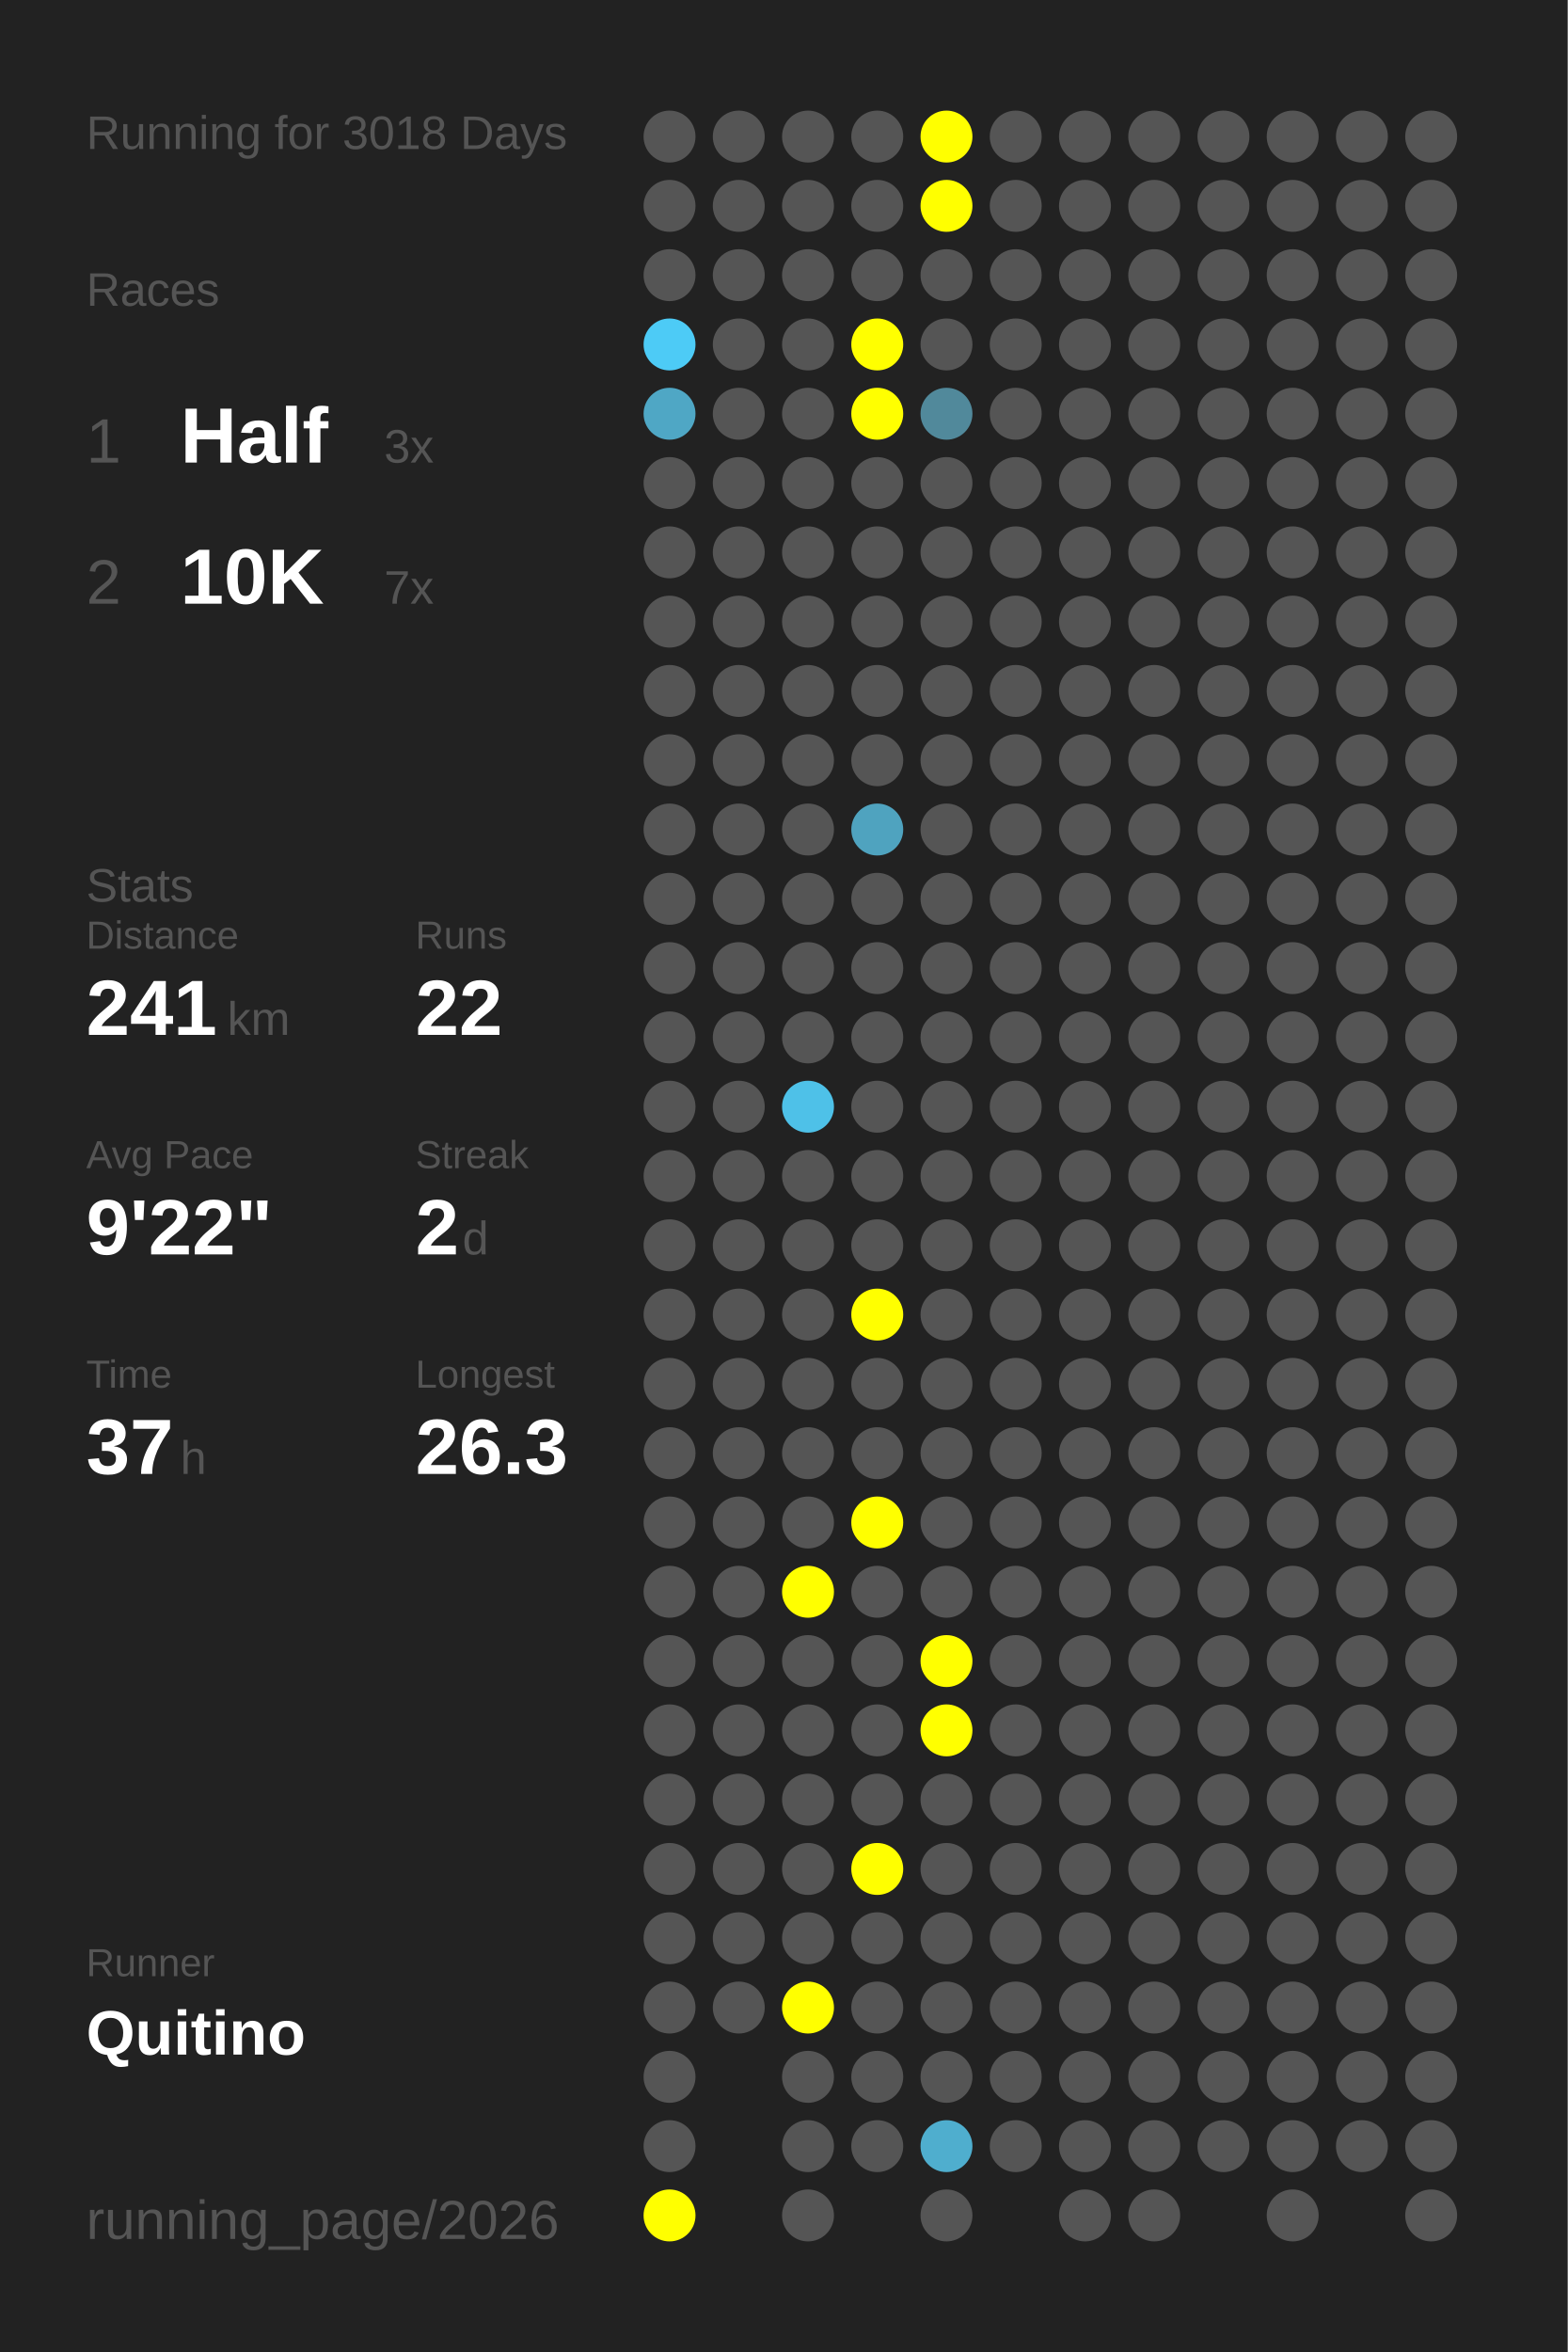
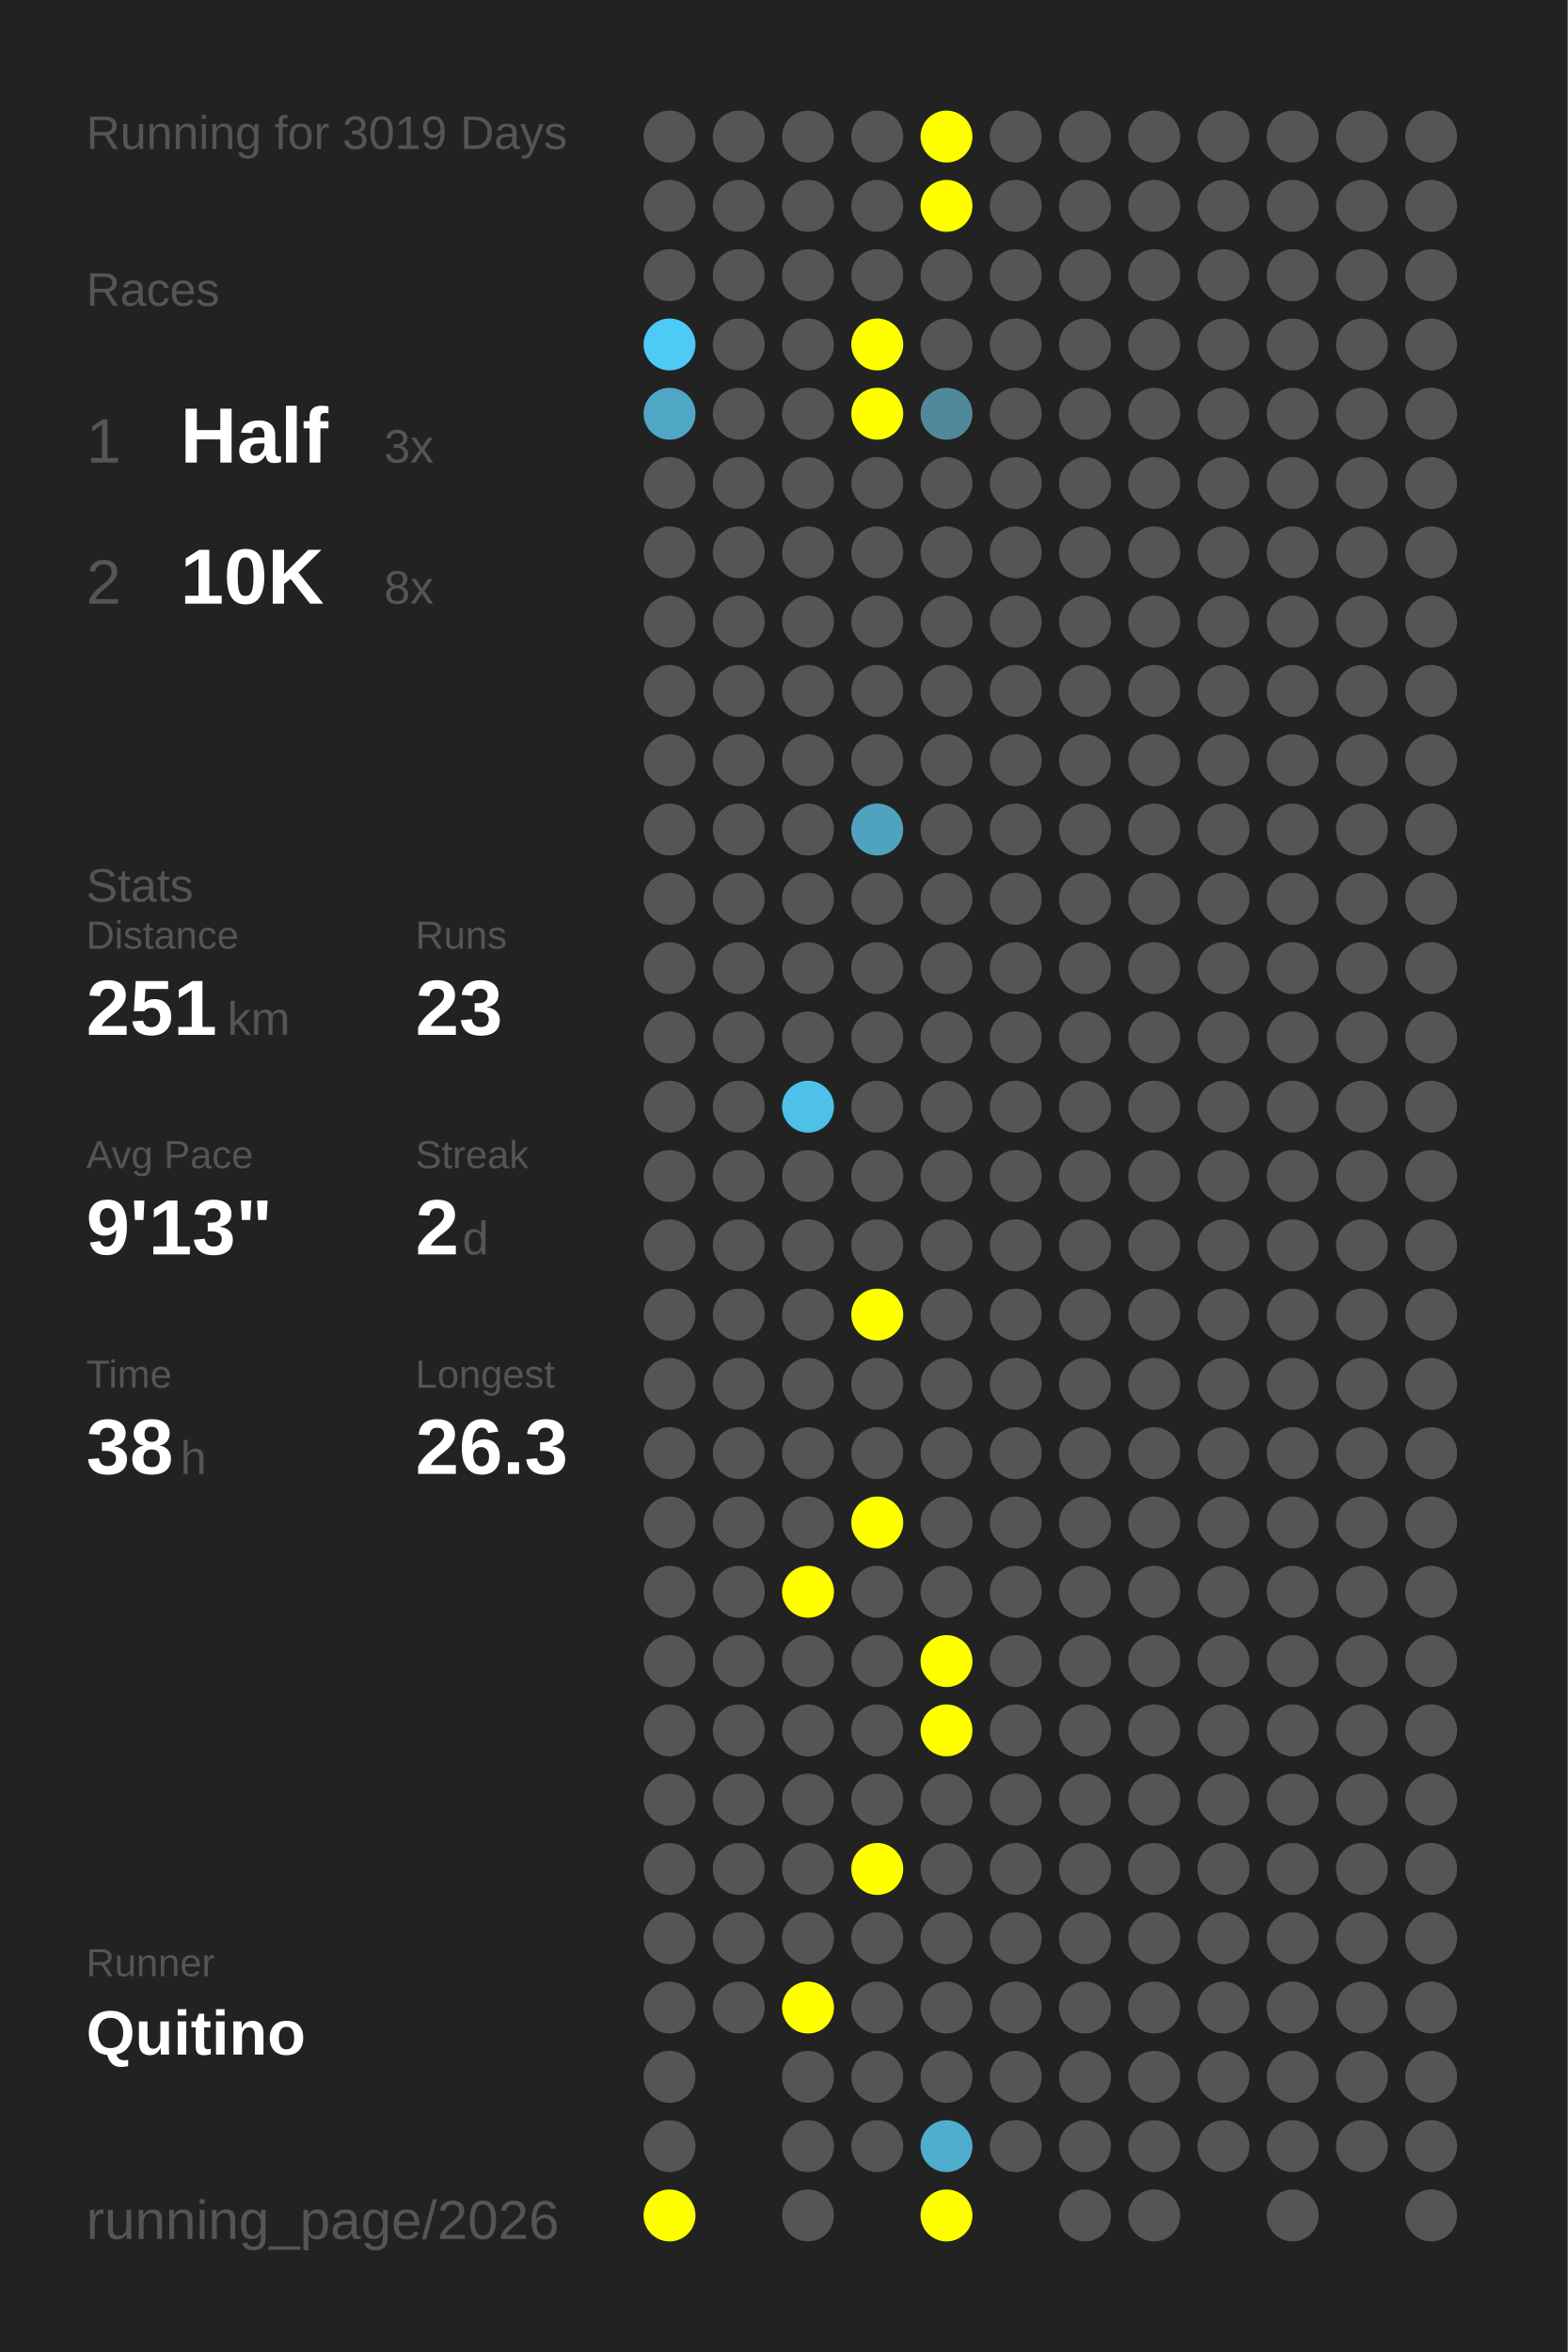
<svg xmlns="http://www.w3.org/2000/svg" baseProfile="full" height="300mm" version="1.1" viewBox="0,0,200,300" width="200mm">
  <defs />
  <rect fill="#222222" height="300" width="200" x="0" y="0" />
-   <text fill="#555555" style="font-size:6px; font-family:Arial;" x="11" y="19">Running for 3018 Days</text>
+   <text fill="#555555" style="font-size:6px; font-family:Arial;" x="11" y="19">Running for 3019 Days</text>
  <text fill="#555555" style="font-size:6px; font-family:Arial;" x="11" y="39">Races</text>
  <text fill="#555555" style="font-size:8px; font-family:Arial;" x="11" y="59">1</text>
  <text fill="#FFFFFF" style="font-size:10px; font-family:Arial; font-weight:bold;" x="23" y="59">Half</text>
  <text fill="#555555" style="font-size:6px; font-family:Arial;" x="49" y="59">3x</text>
  <text fill="#555555" style="font-size:8px; font-family:Arial;" x="11" y="77">2</text>
  <text fill="#FFFFFF" style="font-size:10px; font-family:Arial; font-weight:bold;" x="23" y="77">10K</text>
-   <text fill="#555555" style="font-size:6px; font-family:Arial;" x="49" y="77">7x</text>
+   <text fill="#555555" style="font-size:6px; font-family:Arial;" x="49" y="77">8x</text>
  <text fill="#555555" style="font-size:6px; font-family:Arial;" x="11" y="115">Stats</text>
  <text fill="#555555" style="font-size:5px; font-family:Arial;" x="11" y="121">Distance</text>
-   <text fill="#FFFFFF" style="font-size:10px; font-family:Arial; font-weight:bold;" x="11" y="132">241</text>
+   <text fill="#FFFFFF" style="font-size:10px; font-family:Arial; font-weight:bold;" x="11" y="132">251</text>
  <text fill="#555555" style="font-size:6px; font-family:Arial;" x="29" y="132">km</text>
  <text fill="#555555" style="font-size:5px; font-family:Arial;" x="53" y="121">Runs</text>
-   <text fill="#FFFFFF" style="font-size:10px; font-family:Arial; font-weight:bold;" x="53" y="132">22</text>
+   <text fill="#FFFFFF" style="font-size:10px; font-family:Arial; font-weight:bold;" x="53" y="132">23</text>
  <text fill="#555555" style="font-size:5px; font-family:Arial;" x="11" y="149">Avg Pace</text>
-   <text fill="#FFFFFF" style="font-size:10px; font-family:Arial; font-weight:bold;" x="11" y="160">9'22"</text>
+   <text fill="#FFFFFF" style="font-size:10px; font-family:Arial; font-weight:bold;" x="11" y="160">9'13"</text>
  <text fill="#555555" style="font-size:5px; font-family:Arial;" x="53" y="149">Streak</text>
  <text fill="#FFFFFF" style="font-size:10px; font-family:Arial; font-weight:bold;" x="53" y="160">2</text>
  <text fill="#555555" style="font-size:6px; font-family:Arial;" x="59" y="160">d</text>
  <text fill="#555555" style="font-size:5px; font-family:Arial;" x="11" y="177">Time</text>
-   <text fill="#FFFFFF" style="font-size:10px; font-family:Arial; font-weight:bold;" x="11" y="188">37</text>
+   <text fill="#FFFFFF" style="font-size:10px; font-family:Arial; font-weight:bold;" x="11" y="188">38</text>
  <text fill="#555555" style="font-size:6px; font-family:Arial;" x="23" y="188">h</text>
  <text fill="#555555" style="font-size:5px; font-family:Arial;" x="53" y="177">Longest</text>
  <text fill="#FFFFFF" style="font-size:10px; font-family:Arial; font-weight:bold;" x="53" y="188">26.3</text>
  <text fill="#555555" style="font-size:5px; font-family:Arial;" x="11" y="252.065">Runner</text>
  <text fill="#FFFFFF" style="font-size:8px; font-family:Arial; font-weight:bold;" x="11" y="262.065">Quitino</text>
  <text fill="#555555" style="font-size:7px; font-family:Arial;" x="11" y="285.581">running_page/2026</text>
  <circle cx="85.417" cy="17.419" fill="#555555" r="3.312" />
  <circle cx="85.417" cy="26.258" fill="#555555" r="3.312" />
  <circle cx="85.417" cy="35.097" fill="#555555" r="3.312" />
  <circle cx="85.417" cy="43.935" fill="#4dcbf6" r="3.312" />
  <circle cx="85.417" cy="52.774" fill="#4fa7c5" r="3.312" />
  <circle cx="85.417" cy="61.613" fill="#555555" r="3.312" />
  <circle cx="85.417" cy="70.452" fill="#555555" r="3.312" />
  <circle cx="85.417" cy="79.29" fill="#555555" r="3.312" />
  <circle cx="85.417" cy="88.129" fill="#555555" r="3.312" />
  <circle cx="85.417" cy="96.968" fill="#555555" r="3.312" />
  <circle cx="85.417" cy="105.806" fill="#555555" r="3.312" />
  <circle cx="85.417" cy="114.645" fill="#555555" r="3.312" />
  <circle cx="85.417" cy="123.484" fill="#555555" r="3.312" />
  <circle cx="85.417" cy="132.323" fill="#555555" r="3.312" />
  <circle cx="85.417" cy="141.161" fill="#555555" r="3.312" />
  <circle cx="85.417" cy="150" fill="#555555" r="3.312" />
  <circle cx="85.417" cy="158.839" fill="#555555" r="3.312" />
  <circle cx="85.417" cy="167.677" fill="#555555" r="3.312" />
  <circle cx="85.417" cy="176.516" fill="#555555" r="3.312" />
  <circle cx="85.417" cy="185.355" fill="#555555" r="3.312" />
  <circle cx="85.417" cy="194.194" fill="#555555" r="3.312" />
  <circle cx="85.417" cy="203.032" fill="#555555" r="3.312" />
  <circle cx="85.417" cy="211.871" fill="#555555" r="3.312" />
  <circle cx="85.417" cy="220.71" fill="#555555" r="3.312" />
  <circle cx="85.417" cy="229.548" fill="#555555" r="3.312" />
  <circle cx="85.417" cy="238.387" fill="#555555" r="3.312" />
  <circle cx="85.417" cy="247.226" fill="#555555" r="3.312" />
  <circle cx="85.417" cy="256.065" fill="#555555" r="3.312" />
  <circle cx="85.417" cy="264.903" fill="#555555" r="3.312" />
  <circle cx="85.417" cy="273.742" fill="#555555" r="3.312" />
  <circle cx="85.417" cy="282.581" fill="#FFFF00" r="3.312" />
  <circle cx="94.25" cy="17.419" fill="#555555" r="3.312" />
  <circle cx="94.25" cy="26.258" fill="#555555" r="3.312" />
  <circle cx="94.25" cy="35.097" fill="#555555" r="3.312" />
  <circle cx="94.25" cy="43.935" fill="#555555" r="3.312" />
  <circle cx="94.25" cy="52.774" fill="#555555" r="3.312" />
  <circle cx="94.25" cy="61.613" fill="#555555" r="3.312" />
  <circle cx="94.25" cy="70.452" fill="#555555" r="3.312" />
  <circle cx="94.25" cy="79.29" fill="#555555" r="3.312" />
  <circle cx="94.25" cy="88.129" fill="#555555" r="3.312" />
  <circle cx="94.25" cy="96.968" fill="#555555" r="3.312" />
  <circle cx="94.25" cy="105.806" fill="#555555" r="3.312" />
  <circle cx="94.25" cy="114.645" fill="#555555" r="3.312" />
  <circle cx="94.25" cy="123.484" fill="#555555" r="3.312" />
  <circle cx="94.25" cy="132.323" fill="#555555" r="3.312" />
  <circle cx="94.25" cy="141.161" fill="#555555" r="3.312" />
  <circle cx="94.25" cy="150" fill="#555555" r="3.312" />
  <circle cx="94.25" cy="158.839" fill="#555555" r="3.312" />
  <circle cx="94.25" cy="167.677" fill="#555555" r="3.312" />
  <circle cx="94.25" cy="176.516" fill="#555555" r="3.312" />
  <circle cx="94.25" cy="185.355" fill="#555555" r="3.312" />
  <circle cx="94.25" cy="194.194" fill="#555555" r="3.312" />
  <circle cx="94.25" cy="203.032" fill="#555555" r="3.312" />
  <circle cx="94.25" cy="211.871" fill="#555555" r="3.312" />
  <circle cx="94.25" cy="220.71" fill="#555555" r="3.312" />
  <circle cx="94.25" cy="229.548" fill="#555555" r="3.312" />
  <circle cx="94.25" cy="238.387" fill="#555555" r="3.312" />
  <circle cx="94.25" cy="247.226" fill="#555555" r="3.312" />
  <circle cx="94.25" cy="256.065" fill="#555555" r="3.312" />
  <circle cx="103.083" cy="17.419" fill="#555555" r="3.312" />
  <circle cx="103.083" cy="26.258" fill="#555555" r="3.312" />
  <circle cx="103.083" cy="35.097" fill="#555555" r="3.312" />
  <circle cx="103.083" cy="43.935" fill="#555555" r="3.312" />
  <circle cx="103.083" cy="52.774" fill="#555555" r="3.312" />
  <circle cx="103.083" cy="61.613" fill="#555555" r="3.312" />
  <circle cx="103.083" cy="70.452" fill="#555555" r="3.312" />
  <circle cx="103.083" cy="79.29" fill="#555555" r="3.312" />
  <circle cx="103.083" cy="88.129" fill="#555555" r="3.312" />
  <circle cx="103.083" cy="96.968" fill="#555555" r="3.312" />
  <circle cx="103.083" cy="105.806" fill="#555555" r="3.312" />
  <circle cx="103.083" cy="114.645" fill="#555555" r="3.312" />
  <circle cx="103.083" cy="123.484" fill="#555555" r="3.312" />
  <circle cx="103.083" cy="132.323" fill="#555555" r="3.312" />
  <circle cx="103.083" cy="141.161" fill="#4ec1e8" r="3.312" />
  <circle cx="103.083" cy="150" fill="#555555" r="3.312" />
  <circle cx="103.083" cy="158.839" fill="#555555" r="3.312" />
  <circle cx="103.083" cy="167.677" fill="#555555" r="3.312" />
  <circle cx="103.083" cy="176.516" fill="#555555" r="3.312" />
  <circle cx="103.083" cy="185.355" fill="#555555" r="3.312" />
  <circle cx="103.083" cy="194.194" fill="#555555" r="3.312" />
  <circle cx="103.083" cy="203.032" fill="#FFFF00" r="3.312" />
  <circle cx="103.083" cy="211.871" fill="#555555" r="3.312" />
  <circle cx="103.083" cy="220.71" fill="#555555" r="3.312" />
  <circle cx="103.083" cy="229.548" fill="#555555" r="3.312" />
  <circle cx="103.083" cy="238.387" fill="#555555" r="3.312" />
  <circle cx="103.083" cy="247.226" fill="#555555" r="3.312" />
  <circle cx="103.083" cy="256.065" fill="#FFFF00" r="3.312" />
  <circle cx="103.083" cy="264.903" fill="#555555" r="3.312" />
  <circle cx="103.083" cy="273.742" fill="#555555" r="3.312" />
  <circle cx="103.083" cy="282.581" fill="#555555" r="3.312" />
  <circle cx="111.917" cy="17.419" fill="#555555" r="3.312" />
  <circle cx="111.917" cy="26.258" fill="#555555" r="3.312" />
  <circle cx="111.917" cy="35.097" fill="#555555" r="3.312" />
  <circle cx="111.917" cy="43.935" fill="#FFFF00" r="3.312" />
  <circle cx="111.917" cy="52.774" fill="#FFFF00" r="3.312" />
  <circle cx="111.917" cy="61.613" fill="#555555" r="3.312" />
  <circle cx="111.917" cy="70.452" fill="#555555" r="3.312" />
  <circle cx="111.917" cy="79.29" fill="#555555" r="3.312" />
  <circle cx="111.917" cy="88.129" fill="#555555" r="3.312" />
  <circle cx="111.917" cy="96.968" fill="#555555" r="3.312" />
  <circle cx="111.917" cy="105.806" fill="#4fa3bf" r="3.312" />
  <circle cx="111.917" cy="114.645" fill="#555555" r="3.312" />
  <circle cx="111.917" cy="123.484" fill="#555555" r="3.312" />
  <circle cx="111.917" cy="132.323" fill="#555555" r="3.312" />
  <circle cx="111.917" cy="141.161" fill="#555555" r="3.312" />
  <circle cx="111.917" cy="150" fill="#555555" r="3.312" />
  <circle cx="111.917" cy="158.839" fill="#555555" r="3.312" />
  <circle cx="111.917" cy="167.677" fill="#FFFF00" r="3.312" />
  <circle cx="111.917" cy="176.516" fill="#555555" r="3.312" />
  <circle cx="111.917" cy="185.355" fill="#555555" r="3.312" />
  <circle cx="111.917" cy="194.194" fill="#FFFF00" r="3.312" />
  <circle cx="111.917" cy="203.032" fill="#555555" r="3.312" />
  <circle cx="111.917" cy="211.871" fill="#555555" r="3.312" />
  <circle cx="111.917" cy="220.71" fill="#555555" r="3.312" />
  <circle cx="111.917" cy="229.548" fill="#555555" r="3.312" />
  <circle cx="111.917" cy="238.387" fill="#FFFF00" r="3.312" />
  <circle cx="111.917" cy="247.226" fill="#555555" r="3.312" />
  <circle cx="111.917" cy="256.065" fill="#555555" r="3.312" />
  <circle cx="111.917" cy="264.903" fill="#555555" r="3.312" />
  <circle cx="111.917" cy="273.742" fill="#555555" r="3.312" />
  <circle cx="120.75" cy="17.419" fill="#FFFF00" r="3.312" />
  <circle cx="120.75" cy="26.258" fill="#FFFF00" r="3.312" />
  <circle cx="120.75" cy="35.097" fill="#555555" r="3.312" />
  <circle cx="120.75" cy="43.935" fill="#555555" r="3.312" />
  <circle cx="120.75" cy="52.774" fill="#51899b" r="3.312" />
  <circle cx="120.75" cy="61.613" fill="#555555" r="3.312" />
  <circle cx="120.75" cy="70.452" fill="#555555" r="3.312" />
  <circle cx="120.75" cy="79.29" fill="#555555" r="3.312" />
  <circle cx="120.75" cy="88.129" fill="#555555" r="3.312" />
  <circle cx="120.75" cy="96.968" fill="#555555" r="3.312" />
  <circle cx="120.75" cy="105.806" fill="#555555" r="3.312" />
  <circle cx="120.75" cy="114.645" fill="#555555" r="3.312" />
  <circle cx="120.75" cy="123.484" fill="#555555" r="3.312" />
  <circle cx="120.75" cy="132.323" fill="#555555" r="3.312" />
  <circle cx="120.75" cy="141.161" fill="#555555" r="3.312" />
  <circle cx="120.75" cy="150" fill="#555555" r="3.312" />
  <circle cx="120.75" cy="158.839" fill="#555555" r="3.312" />
  <circle cx="120.75" cy="167.677" fill="#555555" r="3.312" />
  <circle cx="120.75" cy="176.516" fill="#555555" r="3.312" />
  <circle cx="120.75" cy="185.355" fill="#555555" r="3.312" />
  <circle cx="120.75" cy="194.194" fill="#555555" r="3.312" />
  <circle cx="120.75" cy="203.032" fill="#555555" r="3.312" />
  <circle cx="120.75" cy="211.871" fill="#FFFF00" r="3.312" />
  <circle cx="120.75" cy="220.71" fill="#FFFF00" r="3.312" />
  <circle cx="120.75" cy="229.548" fill="#555555" r="3.312" />
  <circle cx="120.75" cy="238.387" fill="#555555" r="3.312" />
  <circle cx="120.75" cy="247.226" fill="#555555" r="3.312" />
  <circle cx="120.75" cy="256.065" fill="#555555" r="3.312" />
  <circle cx="120.75" cy="264.903" fill="#555555" r="3.312" />
  <circle cx="120.75" cy="273.742" fill="#4faece" r="3.312" />
-   <circle cx="120.75" cy="282.581" fill="#555555" r="3.312" />
+   <circle cx="120.75" cy="282.581" fill="#FFFF00" r="3.312" />
  <circle cx="129.583" cy="17.419" fill="#555555" r="3.312" />
  <circle cx="129.583" cy="26.258" fill="#555555" r="3.312" />
  <circle cx="129.583" cy="35.097" fill="#555555" r="3.312" />
  <circle cx="129.583" cy="43.935" fill="#555555" r="3.312" />
  <circle cx="129.583" cy="52.774" fill="#555555" r="3.312" />
  <circle cx="129.583" cy="61.613" fill="#555555" r="3.312" />
  <circle cx="129.583" cy="70.452" fill="#555555" r="3.312" />
  <circle cx="129.583" cy="79.29" fill="#555555" r="3.312" />
  <circle cx="129.583" cy="88.129" fill="#555555" r="3.312" />
  <circle cx="129.583" cy="96.968" fill="#555555" r="3.312" />
  <circle cx="129.583" cy="105.806" fill="#555555" r="3.312" />
  <circle cx="129.583" cy="114.645" fill="#555555" r="3.312" />
  <circle cx="129.583" cy="123.484" fill="#555555" r="3.312" />
  <circle cx="129.583" cy="132.323" fill="#555555" r="3.312" />
  <circle cx="129.583" cy="141.161" fill="#555555" r="3.312" />
  <circle cx="129.583" cy="150" fill="#555555" r="3.312" />
  <circle cx="129.583" cy="158.839" fill="#555555" r="3.312" />
  <circle cx="129.583" cy="167.677" fill="#555555" r="3.312" />
  <circle cx="129.583" cy="176.516" fill="#555555" r="3.312" />
  <circle cx="129.583" cy="185.355" fill="#555555" r="3.312" />
  <circle cx="129.583" cy="194.194" fill="#555555" r="3.312" />
  <circle cx="129.583" cy="203.032" fill="#555555" r="3.312" />
  <circle cx="129.583" cy="211.871" fill="#555555" r="3.312" />
  <circle cx="129.583" cy="220.71" fill="#555555" r="3.312" />
  <circle cx="129.583" cy="229.548" fill="#555555" r="3.312" />
  <circle cx="129.583" cy="238.387" fill="#555555" r="3.312" />
  <circle cx="129.583" cy="247.226" fill="#555555" r="3.312" />
  <circle cx="129.583" cy="256.065" fill="#555555" r="3.312" />
  <circle cx="129.583" cy="264.903" fill="#555555" r="3.312" />
  <circle cx="129.583" cy="273.742" fill="#555555" r="3.312" />
  <circle cx="138.417" cy="17.419" fill="#555555" r="3.312" />
  <circle cx="138.417" cy="26.258" fill="#555555" r="3.312" />
  <circle cx="138.417" cy="35.097" fill="#555555" r="3.312" />
  <circle cx="138.417" cy="43.935" fill="#555555" r="3.312" />
  <circle cx="138.417" cy="52.774" fill="#555555" r="3.312" />
  <circle cx="138.417" cy="61.613" fill="#555555" r="3.312" />
  <circle cx="138.417" cy="70.452" fill="#555555" r="3.312" />
  <circle cx="138.417" cy="79.29" fill="#555555" r="3.312" />
  <circle cx="138.417" cy="88.129" fill="#555555" r="3.312" />
  <circle cx="138.417" cy="96.968" fill="#555555" r="3.312" />
  <circle cx="138.417" cy="105.806" fill="#555555" r="3.312" />
  <circle cx="138.417" cy="114.645" fill="#555555" r="3.312" />
  <circle cx="138.417" cy="123.484" fill="#555555" r="3.312" />
  <circle cx="138.417" cy="132.323" fill="#555555" r="3.312" />
  <circle cx="138.417" cy="141.161" fill="#555555" r="3.312" />
  <circle cx="138.417" cy="150" fill="#555555" r="3.312" />
  <circle cx="138.417" cy="158.839" fill="#555555" r="3.312" />
  <circle cx="138.417" cy="167.677" fill="#555555" r="3.312" />
  <circle cx="138.417" cy="176.516" fill="#555555" r="3.312" />
  <circle cx="138.417" cy="185.355" fill="#555555" r="3.312" />
  <circle cx="138.417" cy="194.194" fill="#555555" r="3.312" />
  <circle cx="138.417" cy="203.032" fill="#555555" r="3.312" />
  <circle cx="138.417" cy="211.871" fill="#555555" r="3.312" />
  <circle cx="138.417" cy="220.71" fill="#555555" r="3.312" />
  <circle cx="138.417" cy="229.548" fill="#555555" r="3.312" />
  <circle cx="138.417" cy="238.387" fill="#555555" r="3.312" />
  <circle cx="138.417" cy="247.226" fill="#555555" r="3.312" />
  <circle cx="138.417" cy="256.065" fill="#555555" r="3.312" />
  <circle cx="138.417" cy="264.903" fill="#555555" r="3.312" />
  <circle cx="138.417" cy="273.742" fill="#555555" r="3.312" />
  <circle cx="138.417" cy="282.581" fill="#555555" r="3.312" />
  <circle cx="147.25" cy="17.419" fill="#555555" r="3.312" />
  <circle cx="147.25" cy="26.258" fill="#555555" r="3.312" />
  <circle cx="147.25" cy="35.097" fill="#555555" r="3.312" />
  <circle cx="147.25" cy="43.935" fill="#555555" r="3.312" />
  <circle cx="147.25" cy="52.774" fill="#555555" r="3.312" />
  <circle cx="147.25" cy="61.613" fill="#555555" r="3.312" />
  <circle cx="147.25" cy="70.452" fill="#555555" r="3.312" />
  <circle cx="147.25" cy="79.29" fill="#555555" r="3.312" />
  <circle cx="147.25" cy="88.129" fill="#555555" r="3.312" />
  <circle cx="147.25" cy="96.968" fill="#555555" r="3.312" />
  <circle cx="147.25" cy="105.806" fill="#555555" r="3.312" />
  <circle cx="147.25" cy="114.645" fill="#555555" r="3.312" />
  <circle cx="147.25" cy="123.484" fill="#555555" r="3.312" />
  <circle cx="147.25" cy="132.323" fill="#555555" r="3.312" />
  <circle cx="147.25" cy="141.161" fill="#555555" r="3.312" />
  <circle cx="147.25" cy="150" fill="#555555" r="3.312" />
  <circle cx="147.25" cy="158.839" fill="#555555" r="3.312" />
  <circle cx="147.25" cy="167.677" fill="#555555" r="3.312" />
  <circle cx="147.25" cy="176.516" fill="#555555" r="3.312" />
  <circle cx="147.25" cy="185.355" fill="#555555" r="3.312" />
  <circle cx="147.25" cy="194.194" fill="#555555" r="3.312" />
  <circle cx="147.25" cy="203.032" fill="#555555" r="3.312" />
  <circle cx="147.25" cy="211.871" fill="#555555" r="3.312" />
  <circle cx="147.25" cy="220.71" fill="#555555" r="3.312" />
  <circle cx="147.25" cy="229.548" fill="#555555" r="3.312" />
  <circle cx="147.25" cy="238.387" fill="#555555" r="3.312" />
  <circle cx="147.25" cy="247.226" fill="#555555" r="3.312" />
  <circle cx="147.25" cy="256.065" fill="#555555" r="3.312" />
  <circle cx="147.25" cy="264.903" fill="#555555" r="3.312" />
  <circle cx="147.25" cy="273.742" fill="#555555" r="3.312" />
  <circle cx="147.25" cy="282.581" fill="#555555" r="3.312" />
  <circle cx="156.083" cy="17.419" fill="#555555" r="3.312" />
  <circle cx="156.083" cy="26.258" fill="#555555" r="3.312" />
  <circle cx="156.083" cy="35.097" fill="#555555" r="3.312" />
  <circle cx="156.083" cy="43.935" fill="#555555" r="3.312" />
  <circle cx="156.083" cy="52.774" fill="#555555" r="3.312" />
  <circle cx="156.083" cy="61.613" fill="#555555" r="3.312" />
  <circle cx="156.083" cy="70.452" fill="#555555" r="3.312" />
  <circle cx="156.083" cy="79.29" fill="#555555" r="3.312" />
  <circle cx="156.083" cy="88.129" fill="#555555" r="3.312" />
  <circle cx="156.083" cy="96.968" fill="#555555" r="3.312" />
  <circle cx="156.083" cy="105.806" fill="#555555" r="3.312" />
  <circle cx="156.083" cy="114.645" fill="#555555" r="3.312" />
  <circle cx="156.083" cy="123.484" fill="#555555" r="3.312" />
  <circle cx="156.083" cy="132.323" fill="#555555" r="3.312" />
  <circle cx="156.083" cy="141.161" fill="#555555" r="3.312" />
  <circle cx="156.083" cy="150" fill="#555555" r="3.312" />
  <circle cx="156.083" cy="158.839" fill="#555555" r="3.312" />
  <circle cx="156.083" cy="167.677" fill="#555555" r="3.312" />
  <circle cx="156.083" cy="176.516" fill="#555555" r="3.312" />
  <circle cx="156.083" cy="185.355" fill="#555555" r="3.312" />
  <circle cx="156.083" cy="194.194" fill="#555555" r="3.312" />
  <circle cx="156.083" cy="203.032" fill="#555555" r="3.312" />
  <circle cx="156.083" cy="211.871" fill="#555555" r="3.312" />
  <circle cx="156.083" cy="220.71" fill="#555555" r="3.312" />
  <circle cx="156.083" cy="229.548" fill="#555555" r="3.312" />
  <circle cx="156.083" cy="238.387" fill="#555555" r="3.312" />
  <circle cx="156.083" cy="247.226" fill="#555555" r="3.312" />
  <circle cx="156.083" cy="256.065" fill="#555555" r="3.312" />
  <circle cx="156.083" cy="264.903" fill="#555555" r="3.312" />
  <circle cx="156.083" cy="273.742" fill="#555555" r="3.312" />
  <circle cx="164.917" cy="17.419" fill="#555555" r="3.312" />
  <circle cx="164.917" cy="26.258" fill="#555555" r="3.312" />
  <circle cx="164.917" cy="35.097" fill="#555555" r="3.312" />
  <circle cx="164.917" cy="43.935" fill="#555555" r="3.312" />
  <circle cx="164.917" cy="52.774" fill="#555555" r="3.312" />
  <circle cx="164.917" cy="61.613" fill="#555555" r="3.312" />
  <circle cx="164.917" cy="70.452" fill="#555555" r="3.312" />
  <circle cx="164.917" cy="79.29" fill="#555555" r="3.312" />
  <circle cx="164.917" cy="88.129" fill="#555555" r="3.312" />
  <circle cx="164.917" cy="96.968" fill="#555555" r="3.312" />
  <circle cx="164.917" cy="105.806" fill="#555555" r="3.312" />
  <circle cx="164.917" cy="114.645" fill="#555555" r="3.312" />
  <circle cx="164.917" cy="123.484" fill="#555555" r="3.312" />
  <circle cx="164.917" cy="132.323" fill="#555555" r="3.312" />
  <circle cx="164.917" cy="141.161" fill="#555555" r="3.312" />
  <circle cx="164.917" cy="150" fill="#555555" r="3.312" />
  <circle cx="164.917" cy="158.839" fill="#555555" r="3.312" />
  <circle cx="164.917" cy="167.677" fill="#555555" r="3.312" />
  <circle cx="164.917" cy="176.516" fill="#555555" r="3.312" />
  <circle cx="164.917" cy="185.355" fill="#555555" r="3.312" />
  <circle cx="164.917" cy="194.194" fill="#555555" r="3.312" />
  <circle cx="164.917" cy="203.032" fill="#555555" r="3.312" />
  <circle cx="164.917" cy="211.871" fill="#555555" r="3.312" />
  <circle cx="164.917" cy="220.71" fill="#555555" r="3.312" />
  <circle cx="164.917" cy="229.548" fill="#555555" r="3.312" />
  <circle cx="164.917" cy="238.387" fill="#555555" r="3.312" />
  <circle cx="164.917" cy="247.226" fill="#555555" r="3.312" />
  <circle cx="164.917" cy="256.065" fill="#555555" r="3.312" />
  <circle cx="164.917" cy="264.903" fill="#555555" r="3.312" />
  <circle cx="164.917" cy="273.742" fill="#555555" r="3.312" />
  <circle cx="164.917" cy="282.581" fill="#555555" r="3.312" />
  <circle cx="173.75" cy="17.419" fill="#555555" r="3.312" />
  <circle cx="173.75" cy="26.258" fill="#555555" r="3.312" />
  <circle cx="173.75" cy="35.097" fill="#555555" r="3.312" />
  <circle cx="173.75" cy="43.935" fill="#555555" r="3.312" />
  <circle cx="173.75" cy="52.774" fill="#555555" r="3.312" />
  <circle cx="173.75" cy="61.613" fill="#555555" r="3.312" />
  <circle cx="173.75" cy="70.452" fill="#555555" r="3.312" />
  <circle cx="173.75" cy="79.29" fill="#555555" r="3.312" />
  <circle cx="173.75" cy="88.129" fill="#555555" r="3.312" />
  <circle cx="173.75" cy="96.968" fill="#555555" r="3.312" />
  <circle cx="173.75" cy="105.806" fill="#555555" r="3.312" />
  <circle cx="173.75" cy="114.645" fill="#555555" r="3.312" />
  <circle cx="173.75" cy="123.484" fill="#555555" r="3.312" />
  <circle cx="173.75" cy="132.323" fill="#555555" r="3.312" />
  <circle cx="173.75" cy="141.161" fill="#555555" r="3.312" />
  <circle cx="173.75" cy="150" fill="#555555" r="3.312" />
  <circle cx="173.75" cy="158.839" fill="#555555" r="3.312" />
  <circle cx="173.75" cy="167.677" fill="#555555" r="3.312" />
  <circle cx="173.75" cy="176.516" fill="#555555" r="3.312" />
  <circle cx="173.75" cy="185.355" fill="#555555" r="3.312" />
  <circle cx="173.75" cy="194.194" fill="#555555" r="3.312" />
  <circle cx="173.75" cy="203.032" fill="#555555" r="3.312" />
  <circle cx="173.75" cy="211.871" fill="#555555" r="3.312" />
  <circle cx="173.75" cy="220.71" fill="#555555" r="3.312" />
  <circle cx="173.75" cy="229.548" fill="#555555" r="3.312" />
  <circle cx="173.75" cy="238.387" fill="#555555" r="3.312" />
  <circle cx="173.75" cy="247.226" fill="#555555" r="3.312" />
  <circle cx="173.75" cy="256.065" fill="#555555" r="3.312" />
  <circle cx="173.75" cy="264.903" fill="#555555" r="3.312" />
  <circle cx="173.75" cy="273.742" fill="#555555" r="3.312" />
  <circle cx="182.583" cy="17.419" fill="#555555" r="3.312" />
  <circle cx="182.583" cy="26.258" fill="#555555" r="3.312" />
  <circle cx="182.583" cy="35.097" fill="#555555" r="3.312" />
  <circle cx="182.583" cy="43.935" fill="#555555" r="3.312" />
  <circle cx="182.583" cy="52.774" fill="#555555" r="3.312" />
  <circle cx="182.583" cy="61.613" fill="#555555" r="3.312" />
  <circle cx="182.583" cy="70.452" fill="#555555" r="3.312" />
  <circle cx="182.583" cy="79.29" fill="#555555" r="3.312" />
  <circle cx="182.583" cy="88.129" fill="#555555" r="3.312" />
  <circle cx="182.583" cy="96.968" fill="#555555" r="3.312" />
  <circle cx="182.583" cy="105.806" fill="#555555" r="3.312" />
  <circle cx="182.583" cy="114.645" fill="#555555" r="3.312" />
  <circle cx="182.583" cy="123.484" fill="#555555" r="3.312" />
  <circle cx="182.583" cy="132.323" fill="#555555" r="3.312" />
  <circle cx="182.583" cy="141.161" fill="#555555" r="3.312" />
  <circle cx="182.583" cy="150" fill="#555555" r="3.312" />
  <circle cx="182.583" cy="158.839" fill="#555555" r="3.312" />
  <circle cx="182.583" cy="167.677" fill="#555555" r="3.312" />
  <circle cx="182.583" cy="176.516" fill="#555555" r="3.312" />
  <circle cx="182.583" cy="185.355" fill="#555555" r="3.312" />
  <circle cx="182.583" cy="194.194" fill="#555555" r="3.312" />
  <circle cx="182.583" cy="203.032" fill="#555555" r="3.312" />
  <circle cx="182.583" cy="211.871" fill="#555555" r="3.312" />
  <circle cx="182.583" cy="220.71" fill="#555555" r="3.312" />
  <circle cx="182.583" cy="229.548" fill="#555555" r="3.312" />
  <circle cx="182.583" cy="238.387" fill="#555555" r="3.312" />
  <circle cx="182.583" cy="247.226" fill="#555555" r="3.312" />
  <circle cx="182.583" cy="256.065" fill="#555555" r="3.312" />
  <circle cx="182.583" cy="264.903" fill="#555555" r="3.312" />
  <circle cx="182.583" cy="273.742" fill="#555555" r="3.312" />
  <circle cx="182.583" cy="282.581" fill="#555555" r="3.312" />
</svg>
